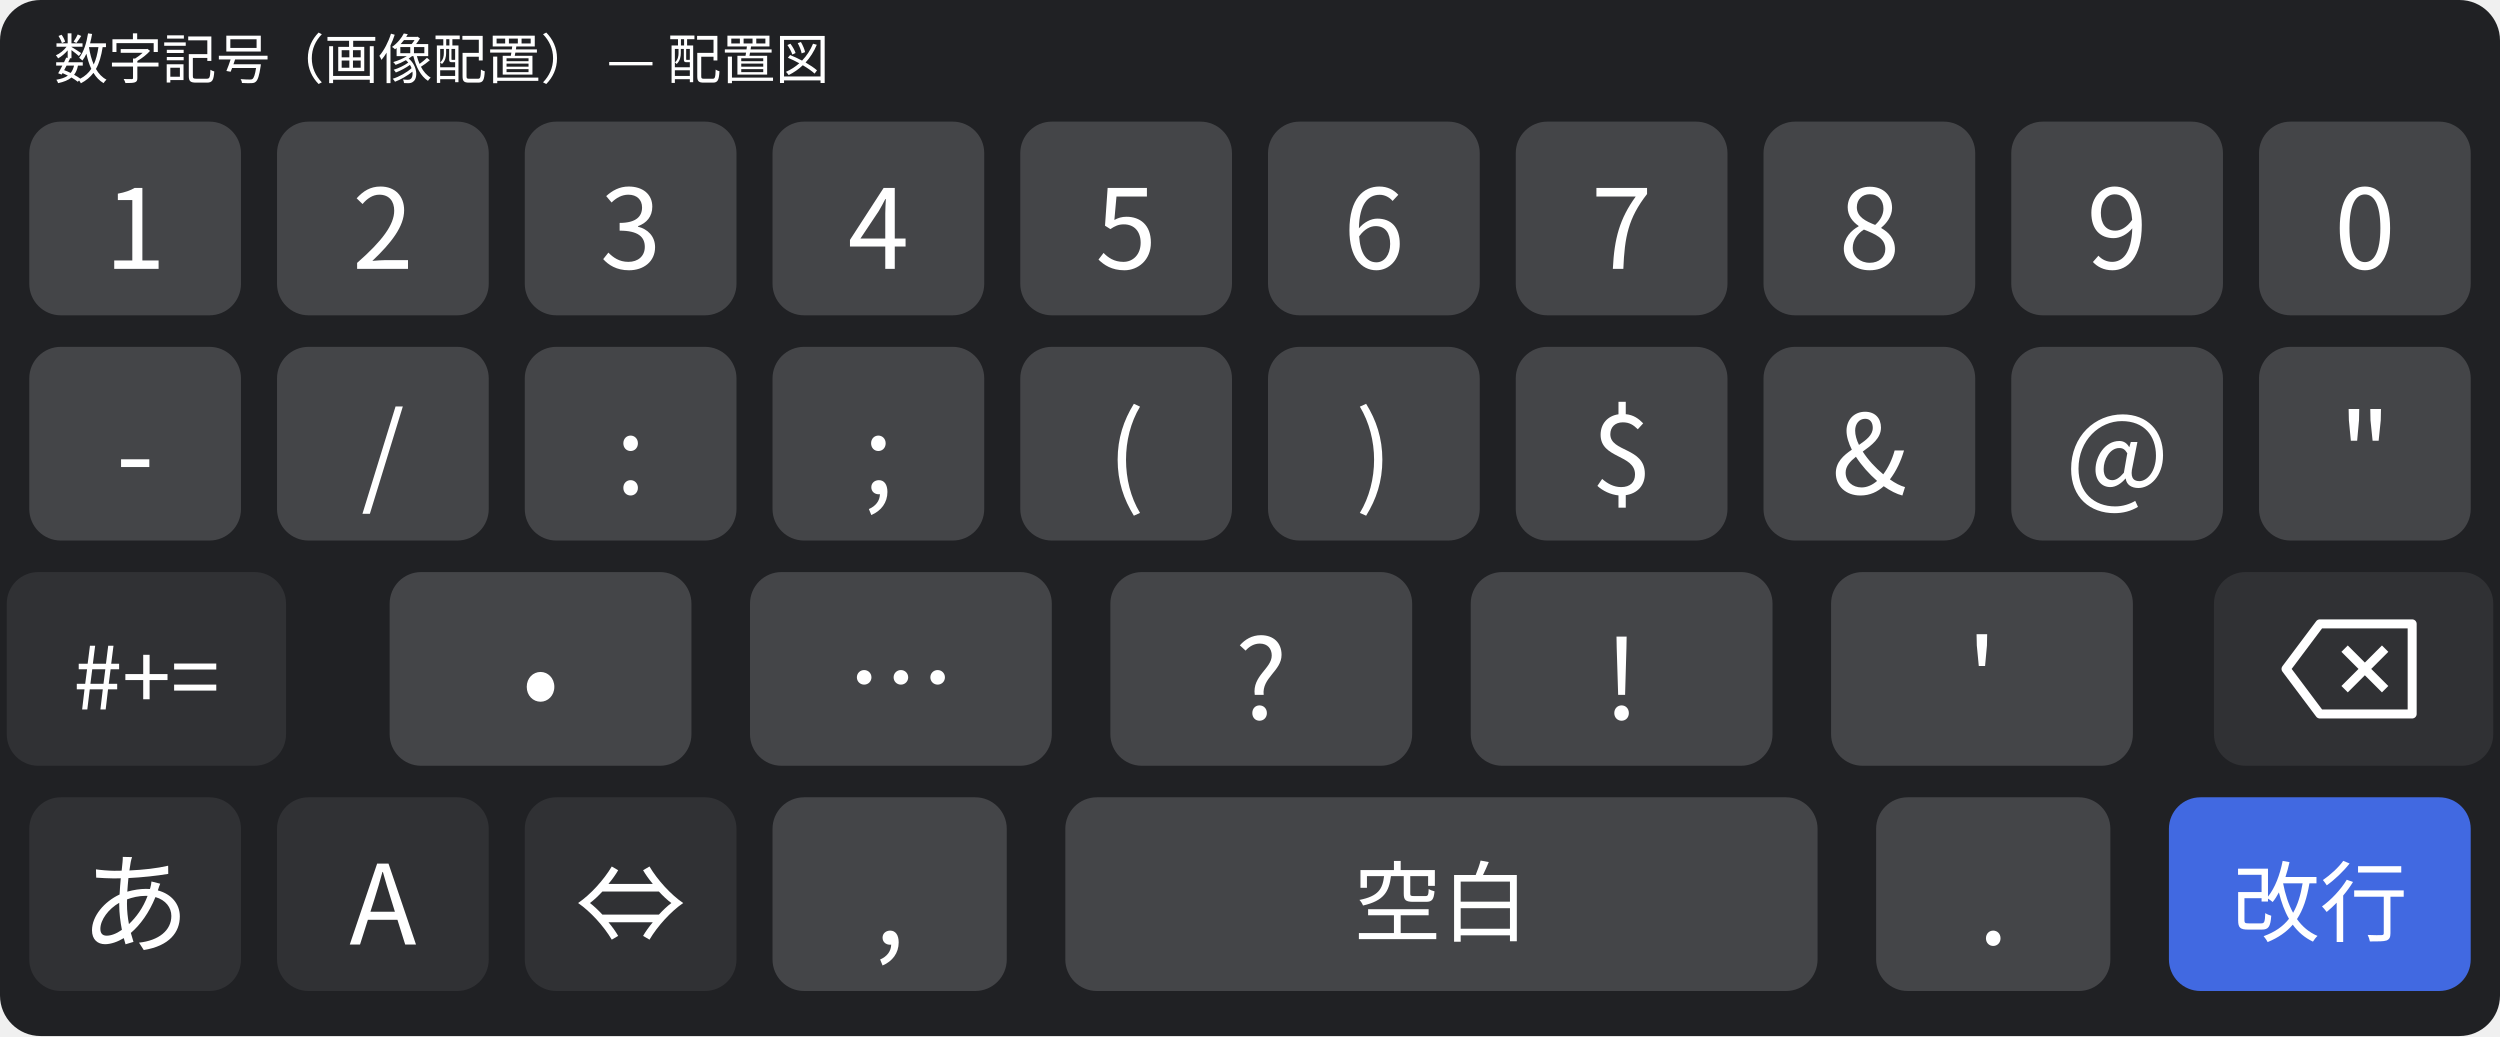
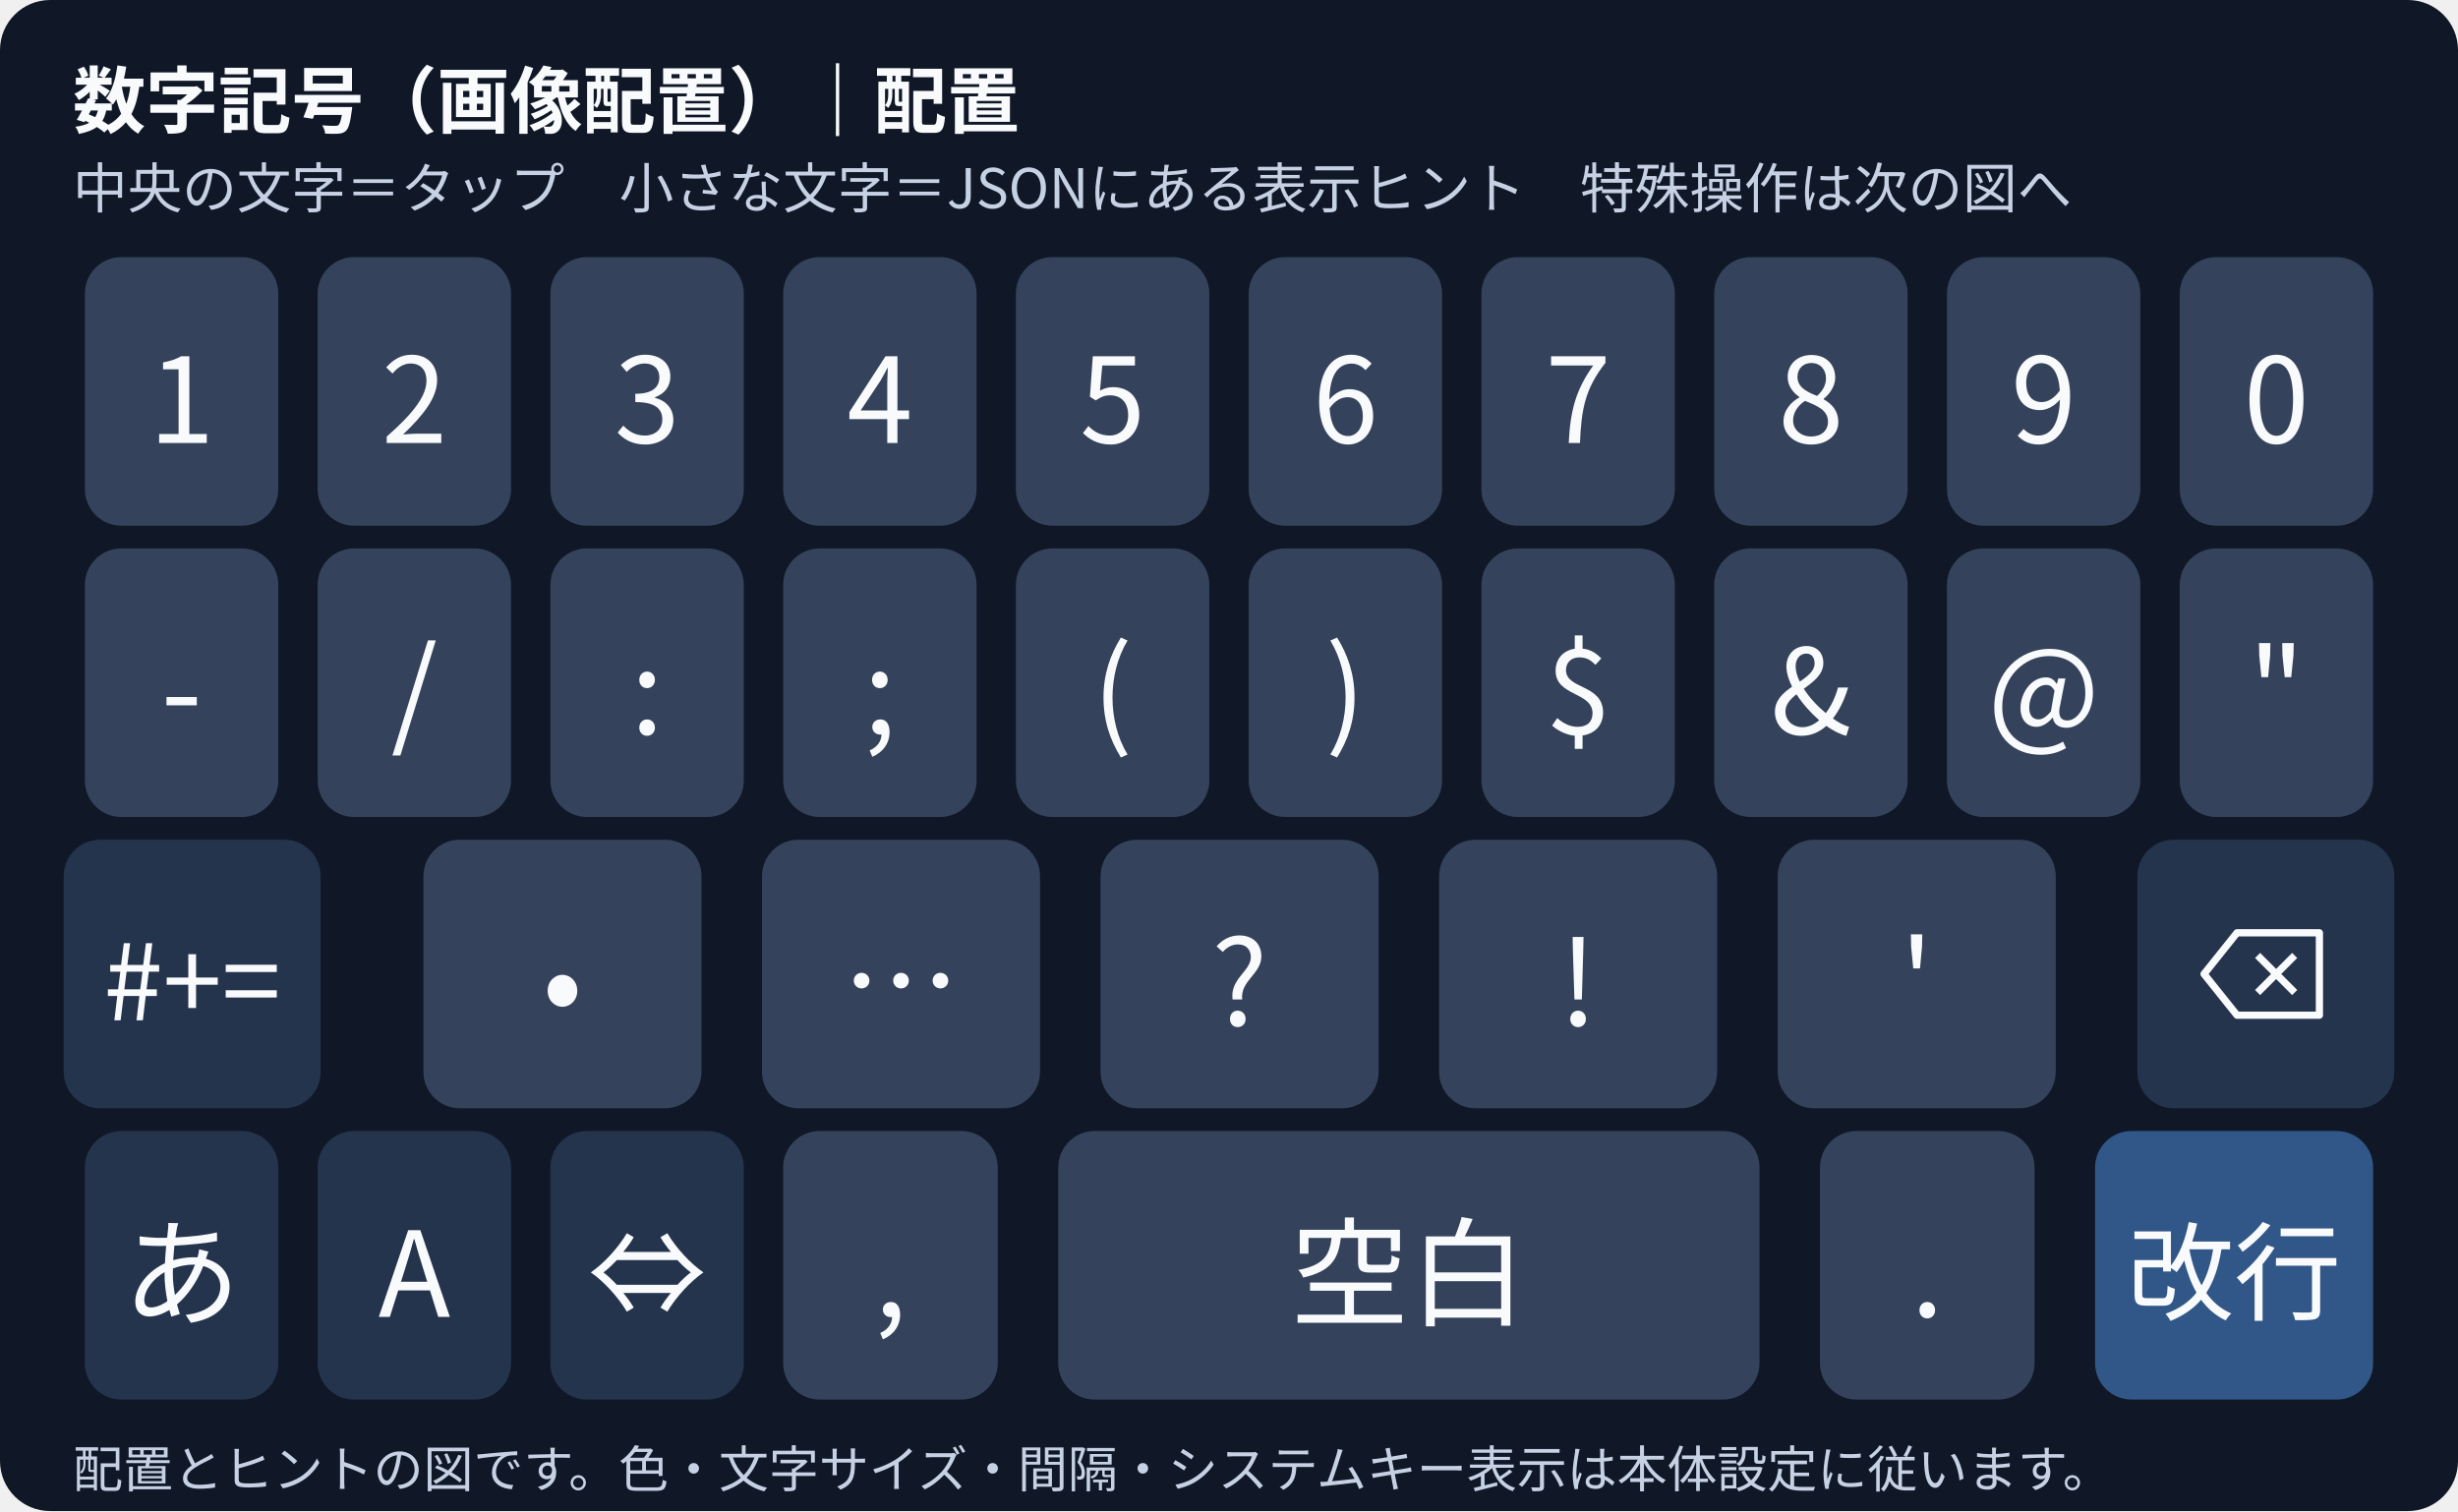
- <svg xmlns="http://www.w3.org/2000/svg" width="1110" height="460" viewBox="0 0 1110 460" role="img">
-   <rect width="1110" height="460" rx="18" fill="#202124" />
-   <g font-family="Noto Sans CJK JP, Noto Sans JP, sans-serif" fill="#ffffff">
-     <text x="24" y="35" font-size="24">数字記号（画像配置） — 配置図</text>
-     <rect x="13" y="54" width="94" height="86" rx="14" fill="#444548" />
-     <text x="60" y="98" text-anchor="middle" dominant-baseline="central" font-size="49">1</text>
-     <rect x="123" y="54" width="94" height="86" rx="14" fill="#444548" />
-     <text x="170" y="98" text-anchor="middle" dominant-baseline="central" font-size="49">2</text>
-     <rect x="233" y="54" width="94" height="86" rx="14" fill="#444548" />
-     <text x="280" y="98" text-anchor="middle" dominant-baseline="central" font-size="49">3</text>
-     <rect x="343" y="54" width="94" height="86" rx="14" fill="#444548" />
-     <text x="390" y="98" text-anchor="middle" dominant-baseline="central" font-size="49">4</text>
-     <rect x="453" y="54" width="94" height="86" rx="14" fill="#444548" />
-     <text x="500" y="98" text-anchor="middle" dominant-baseline="central" font-size="49">5</text>
-     <rect x="563" y="54" width="94" height="86" rx="14" fill="#444548" />
-     <text x="610" y="98" text-anchor="middle" dominant-baseline="central" font-size="49">6</text>
-     <rect x="673" y="54" width="94" height="86" rx="14" fill="#444548" />
-     <text x="720" y="98" text-anchor="middle" dominant-baseline="central" font-size="49">7</text>
-     <rect x="783" y="54" width="94" height="86" rx="14" fill="#444548" />
-     <text x="830" y="98" text-anchor="middle" dominant-baseline="central" font-size="49">8</text>
-     <rect x="893" y="54" width="94" height="86" rx="14" fill="#444548" />
-     <text x="940" y="98" text-anchor="middle" dominant-baseline="central" font-size="49">9</text>
-     <rect x="1003" y="54" width="94" height="86" rx="14" fill="#444548" />
-     <text x="1050" y="98" text-anchor="middle" dominant-baseline="central" font-size="49">0</text>
-     <rect x="13" y="154" width="94" height="86" rx="14" fill="#444548" />
-     <text x="60" y="198" text-anchor="middle" dominant-baseline="central" font-size="49">-</text>
-     <rect x="123" y="154" width="94" height="86" rx="14" fill="#444548" />
-     <text x="170" y="198" text-anchor="middle" dominant-baseline="central" font-size="49">/</text>
-     <rect x="233" y="154" width="94" height="86" rx="14" fill="#444548" />
-     <text x="280" y="198" text-anchor="middle" dominant-baseline="central" font-size="49">:</text>
-     <rect x="343" y="154" width="94" height="86" rx="14" fill="#444548" />
-     <text x="390" y="198" text-anchor="middle" dominant-baseline="central" font-size="49">;</text>
-     <rect x="453" y="154" width="94" height="86" rx="14" fill="#444548" />
-     <text x="500" y="198" text-anchor="middle" dominant-baseline="central" font-size="49">(</text>
-     <rect x="563" y="154" width="94" height="86" rx="14" fill="#444548" />
-     <text x="610" y="198" text-anchor="middle" dominant-baseline="central" font-size="49">)</text>
-     <rect x="673" y="154" width="94" height="86" rx="14" fill="#444548" />
-     <text x="720" y="198" text-anchor="middle" dominant-baseline="central" font-size="49">$</text>
-     <rect x="783" y="154" width="94" height="86" rx="14" fill="#444548" />
-     <text x="830" y="198" text-anchor="middle" dominant-baseline="central" font-size="49">&amp;</text>
-     <rect x="893" y="154" width="94" height="86" rx="14" fill="#444548" />
-     <text x="940" y="198" text-anchor="middle" dominant-baseline="central" font-size="49">@</text>
-     <rect x="1003" y="154" width="94" height="86" rx="14" fill="#444548" />
-     <text x="1050" y="198" text-anchor="middle" dominant-baseline="central" font-size="49">"</text>
-     <rect x="3" y="254" width="124" height="86" rx="14" fill="#303134" />
-     <text x="65" y="298" text-anchor="middle" dominant-baseline="central" font-size="39">#+=</text>
-     <rect x="173" y="254" width="134" height="86" rx="14" fill="#444548" />
-     <text x="240" y="298" text-anchor="middle" dominant-baseline="central" font-size="49">•</text>
-     <rect x="333" y="254" width="134" height="86" rx="14" fill="#444548" />
-     <text x="400" y="298" text-anchor="middle" dominant-baseline="central" font-size="49">…</text>
-     <rect x="493" y="254" width="134" height="86" rx="14" fill="#444548" />
-     <text x="560" y="298" text-anchor="middle" dominant-baseline="central" font-size="49">?</text>
-     <rect x="653" y="254" width="134" height="86" rx="14" fill="#444548" />
-     <text x="720" y="298" text-anchor="middle" dominant-baseline="central" font-size="49">!</text>
-     <rect x="813" y="254" width="134" height="86" rx="14" fill="#444548" />
-     <text x="880" y="298" text-anchor="middle" dominant-baseline="central" font-size="49">'</text>
-     <rect x="983" y="254" width="124" height="86" rx="14" fill="#303134" />
-     <path d="M 1015 297 L 1030 277 H 1071 V 317 H 1030 Z" fill="none" stroke="white" stroke-width="4" stroke-linejoin="round" />
-     <path d="M 1041 288 L 1059 306 M 1059 288 L 1041 306" stroke="white" stroke-width="4" />
-     <rect x="13" y="354" width="94" height="86" rx="14" fill="#303134" />
-     <text x="60" y="398" text-anchor="middle" dominant-baseline="central" font-size="49">あ</text>
-     <rect x="123" y="354" width="94" height="86" rx="14" fill="#303134" />
-     <text x="170" y="398" text-anchor="middle" dominant-baseline="central" font-size="49">A</text>
-     <rect x="233" y="354" width="94" height="86" rx="14" fill="#303134" />
-     <text x="280" y="398" text-anchor="middle" dominant-baseline="central" font-size="49">⇔</text>
-     <rect x="343" y="354" width="104" height="86" rx="14" fill="#444548" />
-     <text x="395" y="398" text-anchor="middle" dominant-baseline="central" font-size="49">,</text>
-     <rect x="473" y="354" width="334" height="86" rx="14" fill="#444548" />
-     <text x="640" y="398" text-anchor="middle" dominant-baseline="central" font-size="39">空白</text>
-     <rect x="833" y="354" width="104" height="86" rx="14" fill="#444548" />
-     <text x="885" y="398" text-anchor="middle" dominant-baseline="central" font-size="49">.</text>
-     <rect x="963" y="354" width="134" height="86" rx="14" fill="#4169e1" />
-     <text x="1030" y="398" text-anchor="middle" dominant-baseline="central" font-size="39">改行</text>
+ <svg xmlns="http://www.w3.org/2000/svg" width="1080" height="664" viewBox="0 0 1080 664" role="img" aria-labelledby="title description">
+   <rect width="1080" height="664" rx="22" fill="#101827" />
+   <g font-family="Noto Sans CJK JP, Noto Sans JP, sans-serif">
+     <text x="32" y="42" text-anchor="start" dominant-baseline="central" font-size="32" font-weight="700" fill="#f8fafc">数字記号（画像配置）｜配置</text>
+     <text x="32" y="81" text-anchor="start" dominant-baseline="central" font-size="24" font-weight="400" fill="#c6d2e4">中央の文字＝タップ　小さな文字＝JSONにある表示ヒント　特殊操作は次の図へ</text>
+     <rect x="37.297" y="113" width="84.973" height="118" rx="16" fill="#34435b" />
+     <g data-key-index="0">
+       <text x="79.784" y="172" text-anchor="middle" dominant-baseline="central" font-size="52" font-weight="400" fill="#f8fafc">1</text>
+     </g>
+     <rect x="139.568" y="113" width="84.973" height="118" rx="16" fill="#34435b" />
+     <g data-key-index="1">
+       <text x="182.054" y="172" text-anchor="middle" dominant-baseline="central" font-size="52" font-weight="400" fill="#f8fafc">2</text>
+     </g>
+     <rect x="241.838" y="113" width="84.973" height="118" rx="16" fill="#34435b" />
+     <g data-key-index="2">
+       <text x="284.324" y="172" text-anchor="middle" dominant-baseline="central" font-size="52" font-weight="400" fill="#f8fafc">3</text>
+     </g>
+     <rect x="344.108" y="113" width="84.973" height="118" rx="16" fill="#34435b" />
+     <g data-key-index="3">
+       <text x="386.595" y="172" text-anchor="middle" dominant-baseline="central" font-size="52" font-weight="400" fill="#f8fafc">4</text>
+     </g>
+     <rect x="446.378" y="113" width="84.973" height="118" rx="16" fill="#34435b" />
+     <g data-key-index="4">
+       <text x="488.865" y="172" text-anchor="middle" dominant-baseline="central" font-size="52" font-weight="400" fill="#f8fafc">5</text>
+     </g>
+     <rect x="548.649" y="113" width="84.973" height="118" rx="16" fill="#34435b" />
+     <g data-key-index="5">
+       <text x="591.135" y="172" text-anchor="middle" dominant-baseline="central" font-size="52" font-weight="400" fill="#f8fafc">6</text>
+     </g>
+     <rect x="650.919" y="113" width="84.973" height="118" rx="16" fill="#34435b" />
+     <g data-key-index="6">
+       <text x="693.405" y="172" text-anchor="middle" dominant-baseline="central" font-size="52" font-weight="400" fill="#f8fafc">7</text>
+     </g>
+     <rect x="753.189" y="113" width="84.973" height="118" rx="16" fill="#34435b" />
+     <g data-key-index="7">
+       <text x="795.676" y="172" text-anchor="middle" dominant-baseline="central" font-size="52" font-weight="400" fill="#f8fafc">8</text>
+     </g>
+     <rect x="855.459" y="113" width="84.973" height="118" rx="16" fill="#34435b" />
+     <g data-key-index="8">
+       <text x="897.946" y="172" text-anchor="middle" dominant-baseline="central" font-size="52" font-weight="400" fill="#f8fafc">9</text>
+     </g>
+     <rect x="957.73" y="113" width="84.973" height="118" rx="16" fill="#34435b" />
+     <g data-key-index="9">
+       <text x="1000.22" y="172" text-anchor="middle" dominant-baseline="central" font-size="52" font-weight="400" fill="#f8fafc">0</text>
+     </g>
+     <rect x="37.297" y="241" width="84.973" height="118" rx="16" fill="#34435b" />
+     <g data-key-index="10">
+       <text x="79.784" y="300" text-anchor="middle" dominant-baseline="central" font-size="52" font-weight="400" fill="#f8fafc">-</text>
+     </g>
+     <rect x="139.568" y="241" width="84.973" height="118" rx="16" fill="#34435b" />
+     <g data-key-index="11">
+       <text x="182.054" y="300" text-anchor="middle" dominant-baseline="central" font-size="52" font-weight="400" fill="#f8fafc">/</text>
+     </g>
+     <rect x="241.838" y="241" width="84.973" height="118" rx="16" fill="#34435b" />
+     <g data-key-index="12">
+       <text x="284.324" y="300" text-anchor="middle" dominant-baseline="central" font-size="52" font-weight="400" fill="#f8fafc">:</text>
+     </g>
+     <rect x="344.108" y="241" width="84.973" height="118" rx="16" fill="#34435b" />
+     <g data-key-index="13">
+       <text x="386.595" y="300" text-anchor="middle" dominant-baseline="central" font-size="52" font-weight="400" fill="#f8fafc">;</text>
+     </g>
+     <rect x="446.378" y="241" width="84.973" height="118" rx="16" fill="#34435b" />
+     <g data-key-index="14">
+       <text x="488.865" y="300" text-anchor="middle" dominant-baseline="central" font-size="52" font-weight="400" fill="#f8fafc">(</text>
+     </g>
+     <rect x="548.649" y="241" width="84.973" height="118" rx="16" fill="#34435b" />
+     <g data-key-index="15">
+       <text x="591.135" y="300" text-anchor="middle" dominant-baseline="central" font-size="52" font-weight="400" fill="#f8fafc">)</text>
+     </g>
+     <rect x="650.919" y="241" width="84.973" height="118" rx="16" fill="#34435b" />
+     <g data-key-index="16">
+       <text x="693.405" y="300" text-anchor="middle" dominant-baseline="central" font-size="52" font-weight="400" fill="#f8fafc">$</text>
+     </g>
+     <rect x="753.189" y="241" width="84.973" height="118" rx="16" fill="#34435b" />
+     <g data-key-index="17">
+       <text x="795.676" y="300" text-anchor="middle" dominant-baseline="central" font-size="52" font-weight="400" fill="#f8fafc">&amp;</text>
+     </g>
+     <rect x="855.459" y="241" width="84.973" height="118" rx="16" fill="#34435b" />
+     <g data-key-index="18">
+       <text x="897.946" y="300" text-anchor="middle" dominant-baseline="central" font-size="52" font-weight="400" fill="#f8fafc">@</text>
+     </g>
+     <rect x="957.73" y="241" width="84.973" height="118" rx="16" fill="#34435b" />
+     <g data-key-index="19">
+       <text x="1000.22" y="300" text-anchor="middle" dominant-baseline="central" font-size="52" font-weight="400" fill="#f8fafc">"</text>
+     </g>
+     <rect x="28" y="369" width="112.865" height="118" rx="16" fill="#25344d" />
+     <g data-key-index="20">
+       <text x="84.432" y="428" text-anchor="middle" dominant-baseline="central" font-size="46.724" font-weight="400" fill="#f8fafc">#+=</text>
+     </g>
+     <rect x="186.054" y="369" width="122.162" height="118" rx="16" fill="#34435b" />
+     <g data-key-index="21">
+       <text x="247.135" y="428" text-anchor="middle" dominant-baseline="central" font-size="52" font-weight="400" fill="#f8fafc">•</text>
+     </g>
+     <rect x="334.811" y="369" width="122.162" height="118" rx="16" fill="#34435b" />
+     <g data-key-index="22">
+       <text x="395.892" y="428" text-anchor="middle" dominant-baseline="central" font-size="52" font-weight="400" fill="#f8fafc">…</text>
+     </g>
+     <rect x="483.568" y="369" width="122.162" height="118" rx="16" fill="#34435b" />
+     <g data-key-index="23">
+       <text x="544.649" y="428" text-anchor="middle" dominant-baseline="central" font-size="52" font-weight="400" fill="#f8fafc">?</text>
+     </g>
+     <rect x="632.324" y="369" width="122.162" height="118" rx="16" fill="#34435b" />
+     <g data-key-index="24">
+       <text x="693.405" y="428" text-anchor="middle" dominant-baseline="central" font-size="52" font-weight="400" fill="#f8fafc">!</text>
+     </g>
+     <rect x="781.081" y="369" width="122.162" height="118" rx="16" fill="#34435b" />
+     <g data-key-index="25">
+       <text x="842.162" y="428" text-anchor="middle" dominant-baseline="central" font-size="52" font-weight="400" fill="#f8fafc">'</text>
+     </g>
+     <rect x="939.135" y="369" width="112.865" height="118" rx="16" fill="#25344d" />
+     <g data-key-index="26">
+       <g transform="translate(995.568 428) scale(0.90527)" fill="none" stroke="#f8fafc" stroke-width="3.5" stroke-linejoin="round">
+         <path d="M -30 0 L -14 -20 H 26 V 20 H -14 Z" />
+         <path d="M -4 -9 L 14 9 M 14 -9 L -4 9" />
+       </g>
+     </g>
+     <rect x="37.297" y="497" width="84.973" height="118" rx="16" fill="#25344d" />
+     <g data-key-index="27">
+       <text x="79.784" y="556" text-anchor="middle" dominant-baseline="central" font-size="52" font-weight="400" fill="#f8fafc">あ</text>
+     </g>
+     <rect x="139.568" y="497" width="84.973" height="118" rx="16" fill="#25344d" />
+     <g data-key-index="28">
+       <text x="182.054" y="556" text-anchor="middle" dominant-baseline="central" font-size="52" font-weight="400" fill="#f8fafc">A</text>
+     </g>
+     <rect x="241.838" y="497" width="84.973" height="118" rx="16" fill="#25344d" />
+     <g data-key-index="29">
+       <text x="284.324" y="556" text-anchor="middle" dominant-baseline="central" font-size="52" font-weight="400" fill="#f8fafc">⇔</text>
+     </g>
+     <rect x="344.108" y="497" width="94.27" height="118" rx="16" fill="#34435b" />
+     <g data-key-index="30">
+       <text x="391.243" y="556" text-anchor="middle" dominant-baseline="central" font-size="52" font-weight="400" fill="#f8fafc">,</text>
+     </g>
+     <rect x="464.973" y="497" width="308.108" height="118" rx="16" fill="#34435b" />
+     <g data-key-index="31">
+       <text x="619.027" y="556" text-anchor="middle" dominant-baseline="central" font-size="52" font-weight="400" fill="#f8fafc">空白</text>
+     </g>
+     <rect x="799.676" y="497" width="94.27" height="118" rx="16" fill="#34435b" />
+     <g data-key-index="32">
+       <text x="846.811" y="556" text-anchor="middle" dominant-baseline="central" font-size="52" font-weight="400" fill="#f8fafc">.</text>
+     </g>
+     <rect x="920.541" y="497" width="122.162" height="118" rx="16" fill="#315788" />
+     <g data-key-index="33">
+       <text x="981.622" y="556" text-anchor="middle" dominant-baseline="central" font-size="47.032" font-weight="400" fill="#f8fafc">改行</text>
+     </g>
+     <text x="32" y="644" text-anchor="start" dominant-baseline="central" font-size="22" font-weight="400" fill="#c6d2e4">配置とヒントの図です。色・文字サイズ・間隔・システムキー表示は本体設定に従います。</text>
  </g>
</svg>
